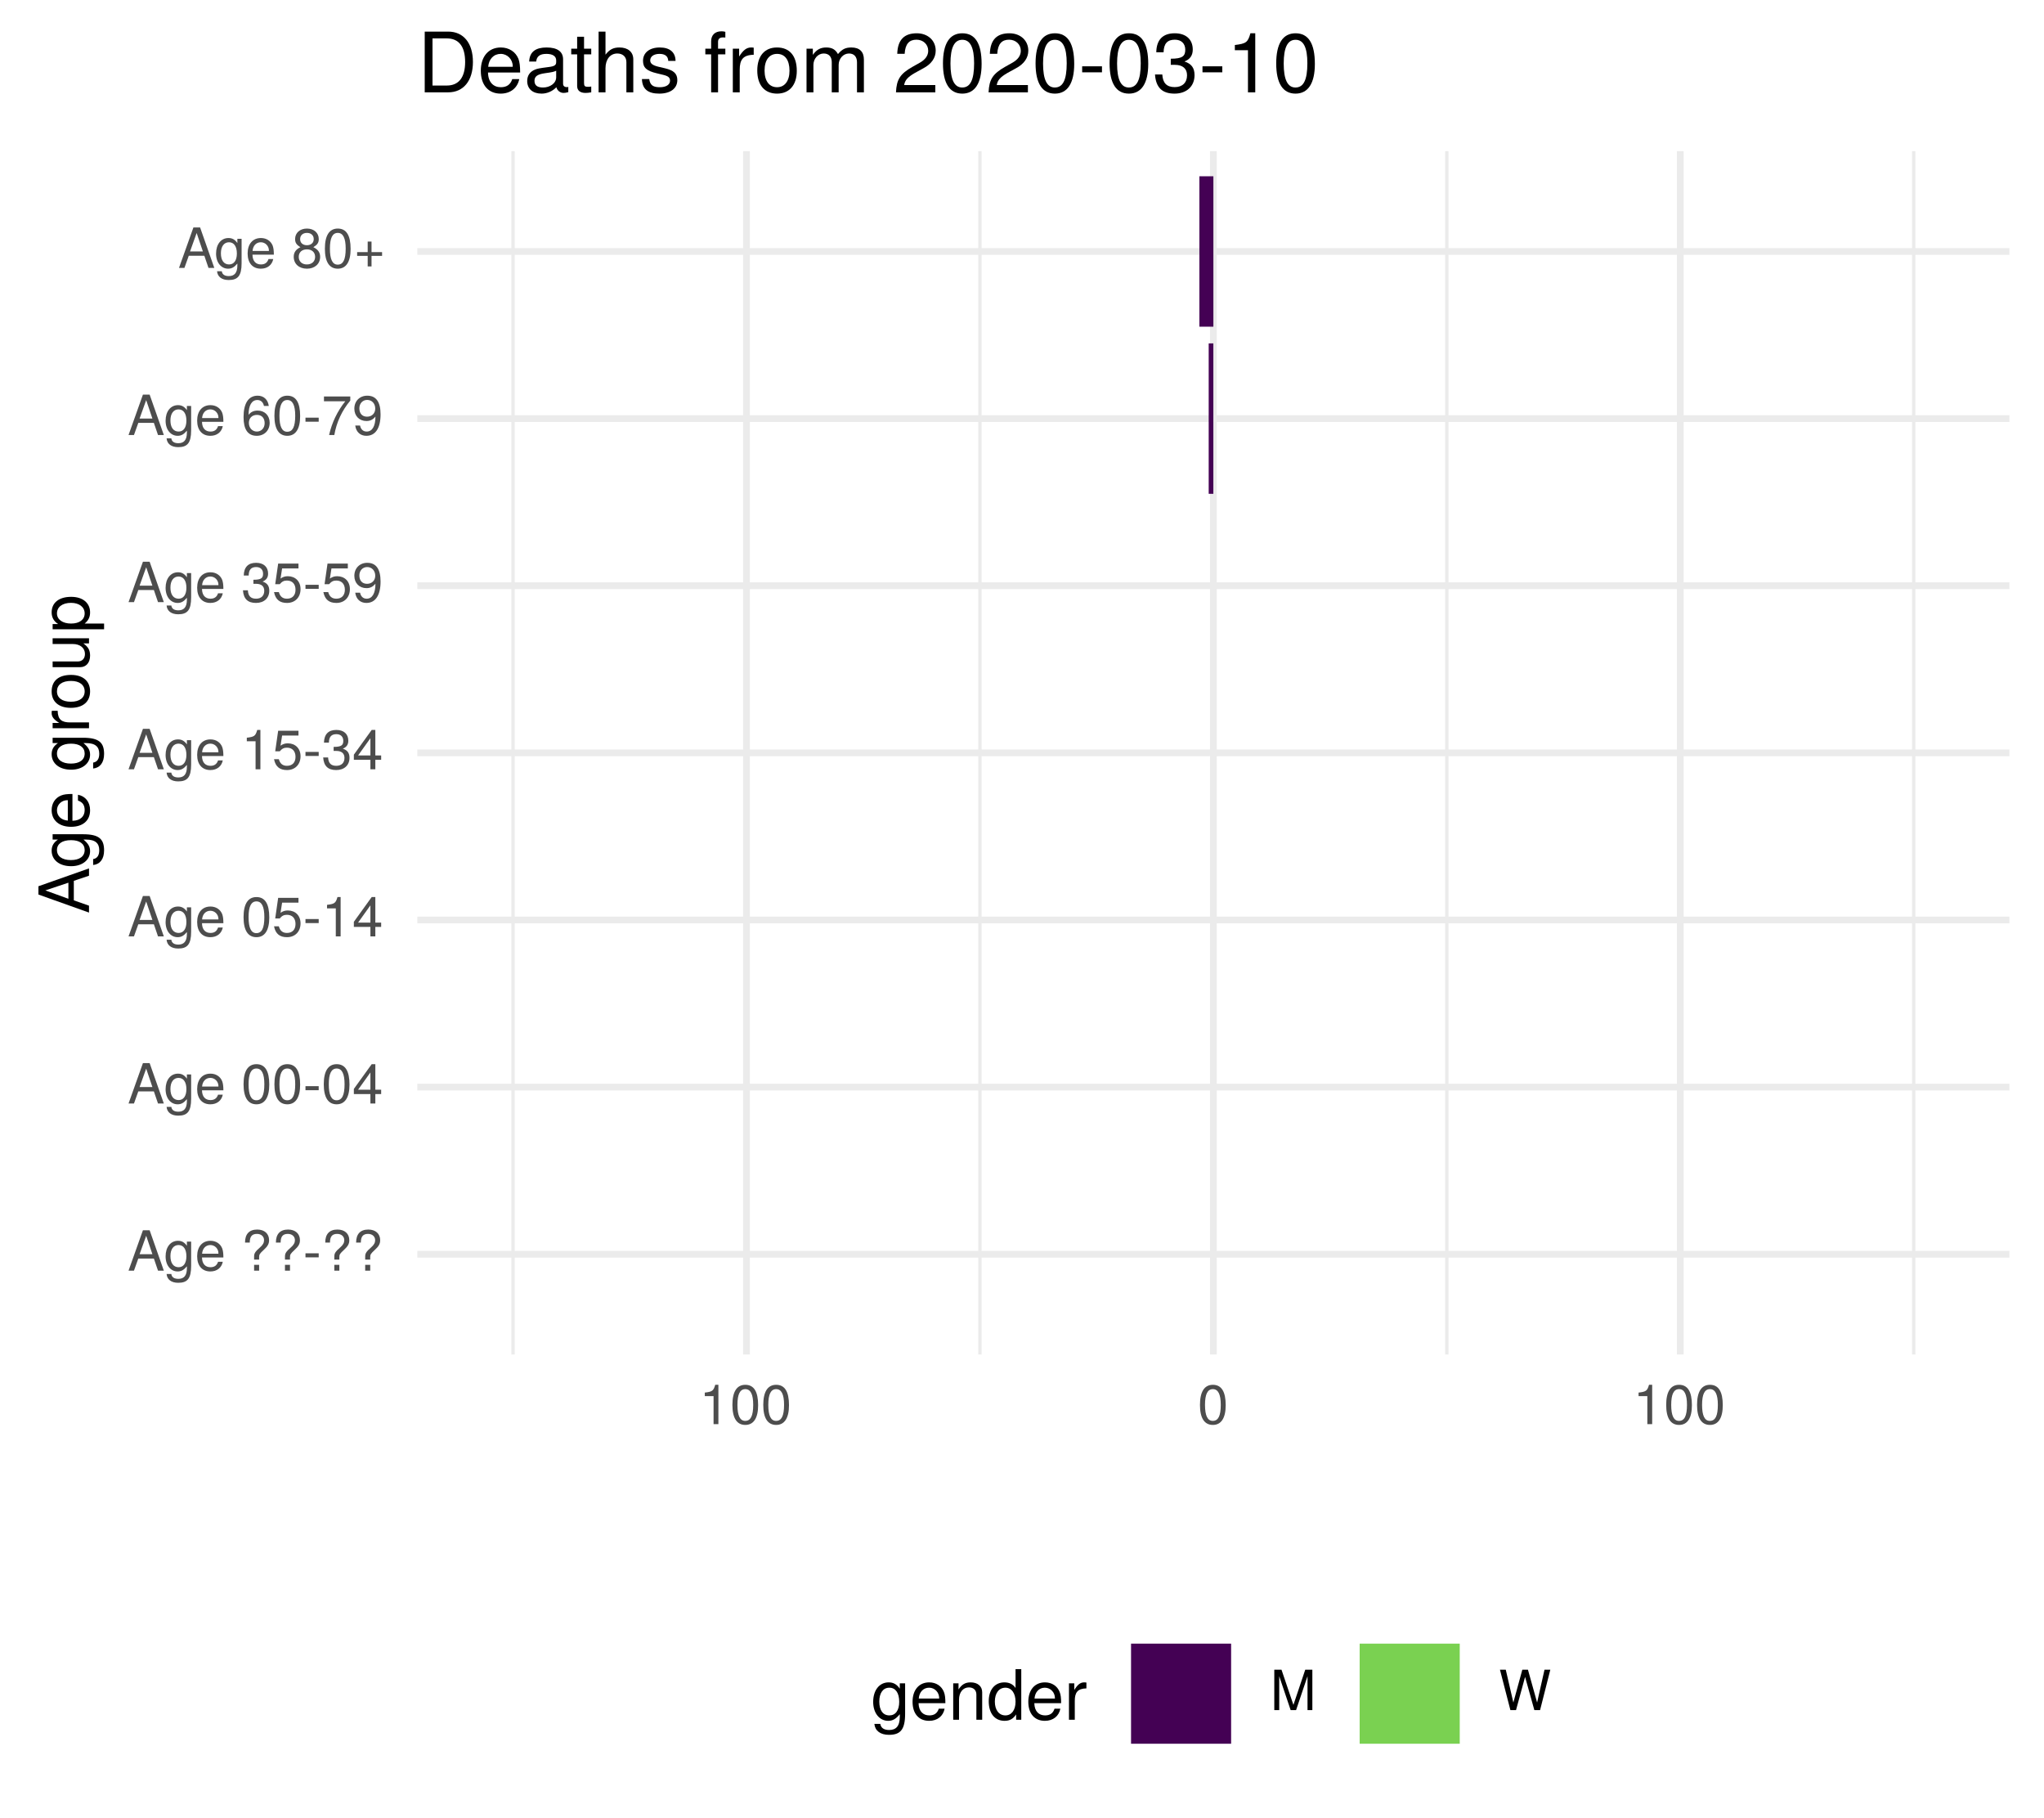
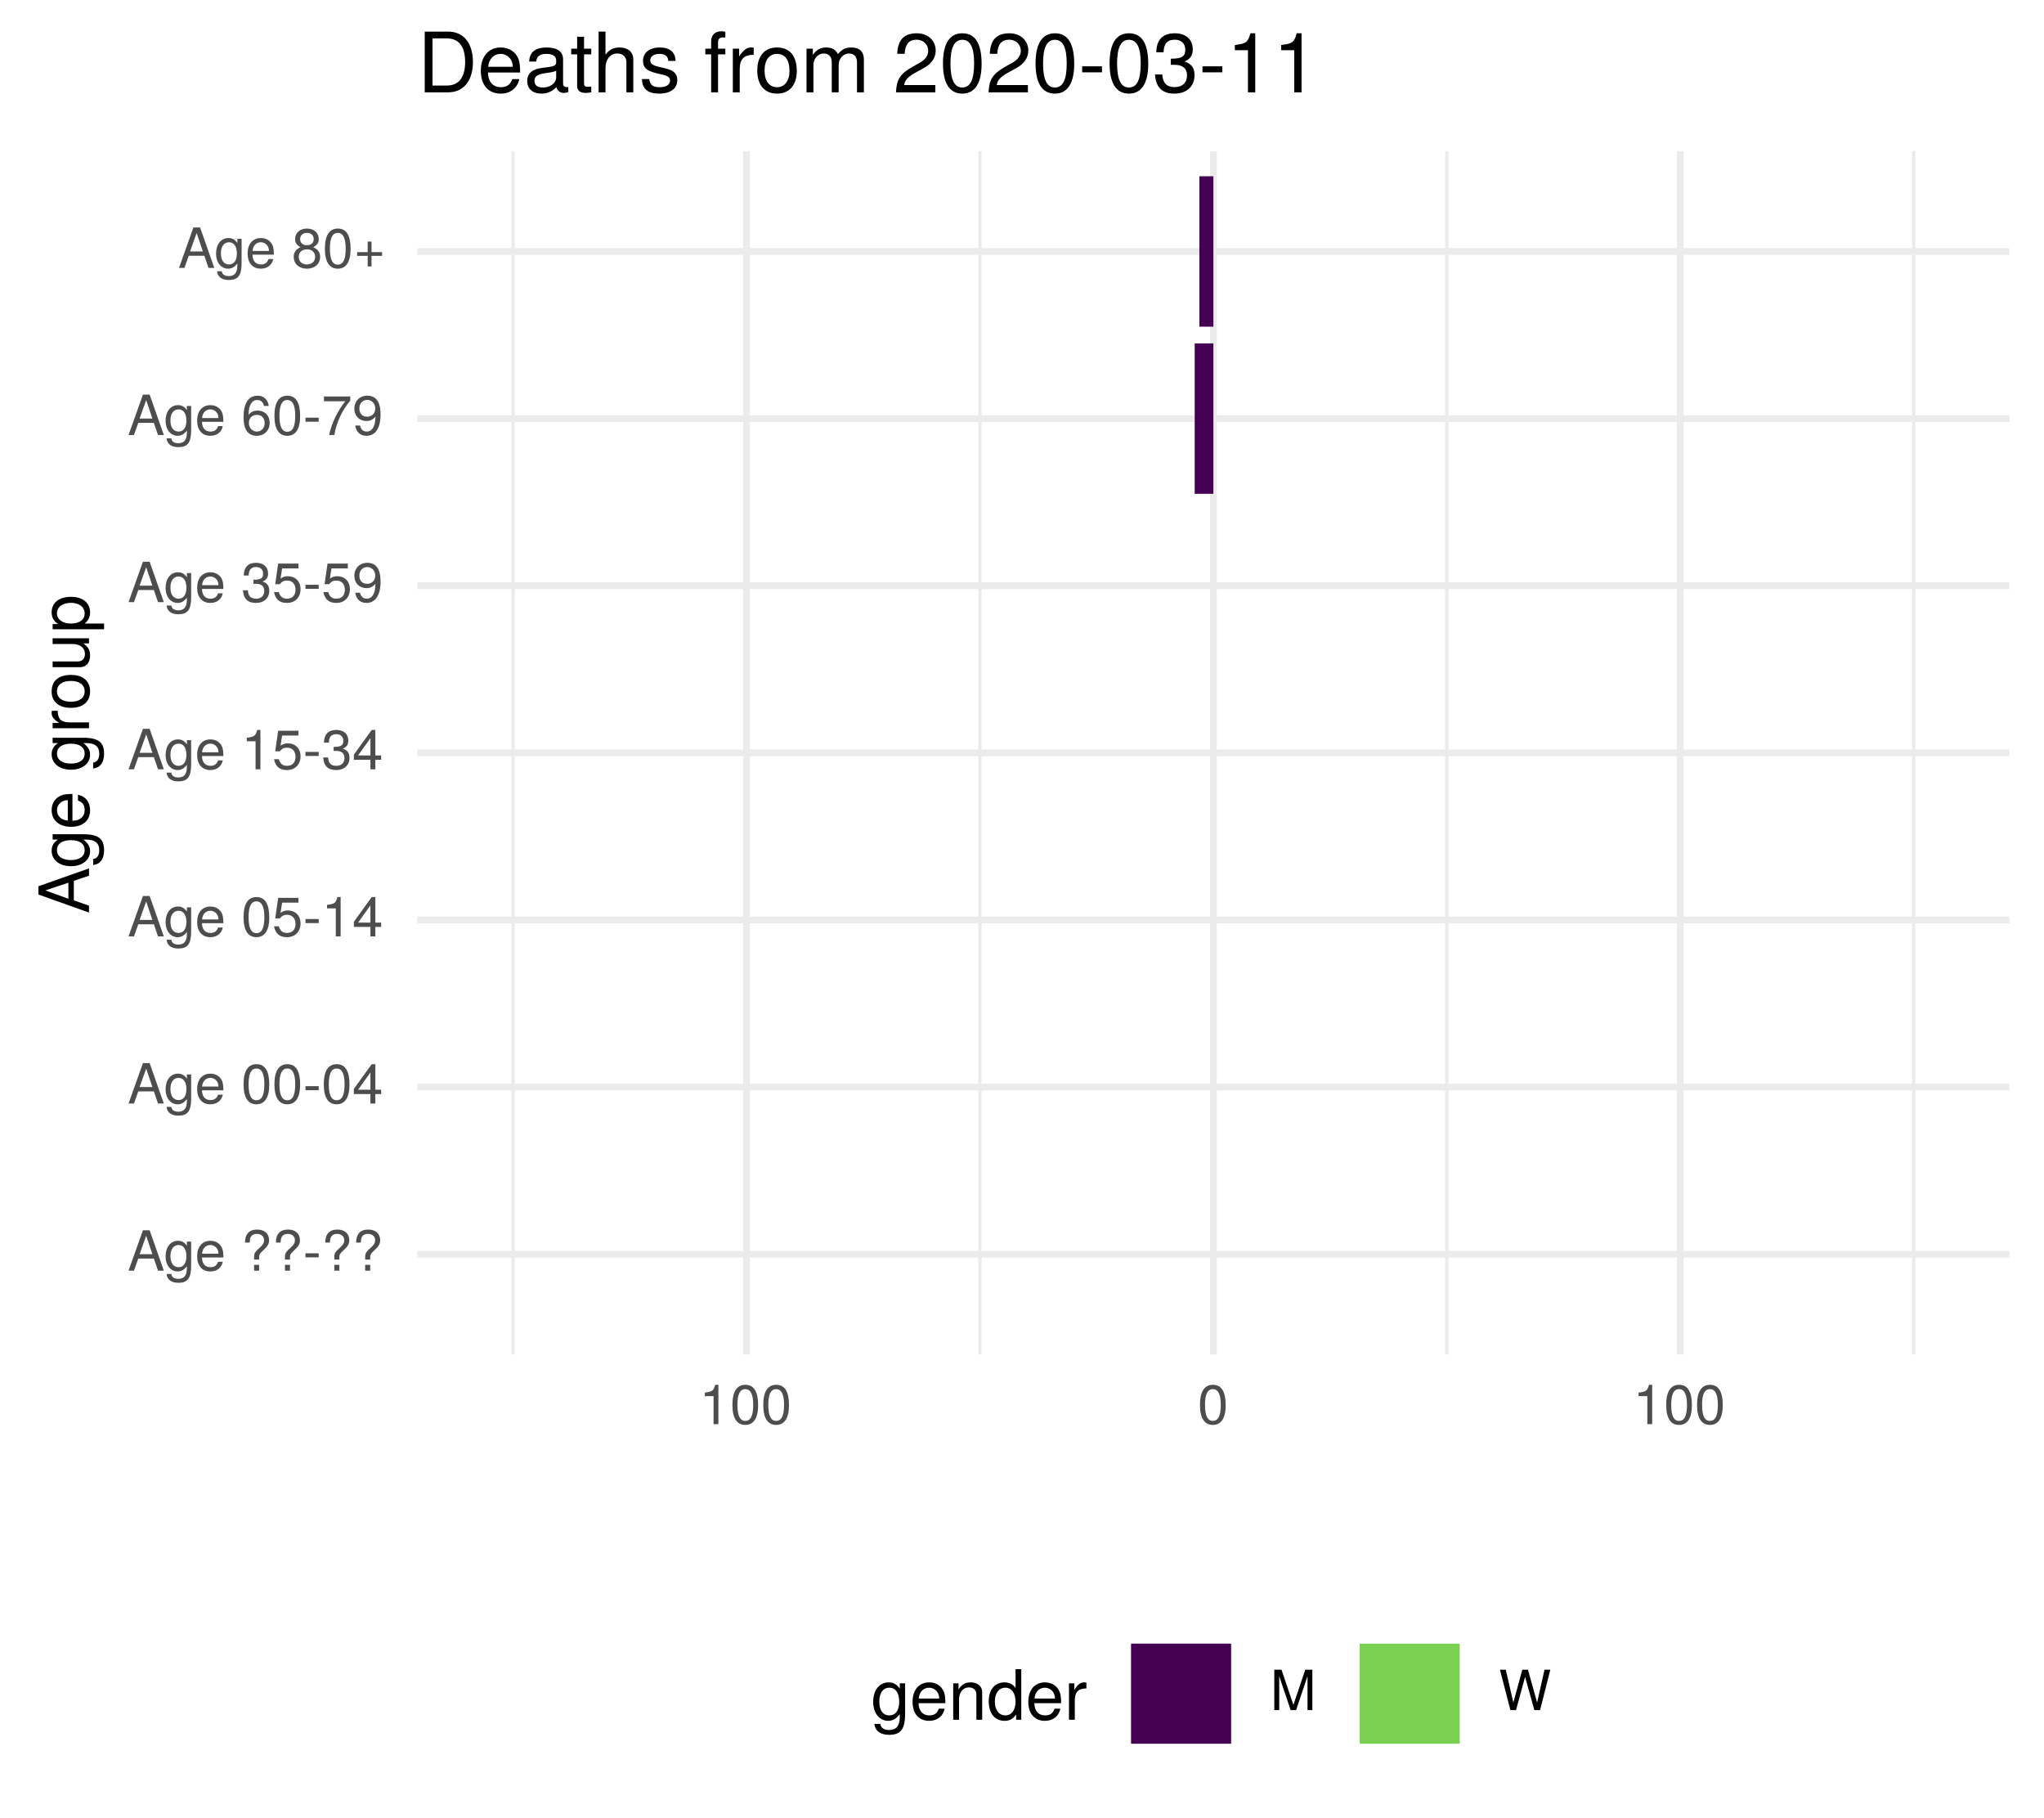
<svg xmlns="http://www.w3.org/2000/svg" xmlns:xlink="http://www.w3.org/1999/xlink" width="324pt" height="288pt" viewBox="0 0 324 288" version="1.1">
  <defs>
    <g>
      <symbol overflow="visible" id="glyph0-0">
        <path style="stroke:none;" d="" />
      </symbol>
      <symbol overflow="visible" id="glyph0-1">
        <path style="stroke:none;" d="M 5.75 0 L 3.5 -6.406 L 2.438 -6.406 L 0.156 0 L 1.016 0 L 1.703 -1.922 L 4.172 -1.922 L 4.828 0 Z M 3.938 -2.609 L 1.906 -2.609 L 2.953 -5.531 Z M 3.938 -2.609 " />
      </symbol>
      <symbol overflow="visible" id="glyph0-2">
        <path style="stroke:none;" d="M 4.297 -0.75 L 4.297 -4.609 L 3.625 -4.609 L 3.625 -3.938 C 3.25 -4.484 2.812 -4.734 2.219 -4.734 C 1.047 -4.734 0.25 -3.75 0.25 -2.266 C 0.25 -0.812 1.078 0.125 2.156 0.125 C 2.734 0.125 3.141 -0.109 3.625 -0.688 L 3.625 -0.391 C 3.625 0.828 3.125 1.297 2.266 1.297 C 1.688 1.297 1.234 1.094 1.156 0.531 L 0.406 0.531 C 0.484 1.406 1.156 1.922 2.25 1.922 C 3.688 1.922 4.297 1.281 4.297 -0.75 Z M 3.547 -2.281 C 3.547 -1.172 3.078 -0.547 2.312 -0.547 C 1.5 -0.547 1.016 -1.188 1.016 -2.312 C 1.016 -3.406 1.516 -4.062 2.297 -4.062 C 3.094 -4.062 3.547 -3.391 3.547 -2.281 Z M 3.547 -2.281 " />
      </symbol>
      <symbol overflow="visible" id="glyph0-3">
        <path style="stroke:none;" d="M 4.516 -2.094 C 4.516 -2.766 4.453 -3.188 4.328 -3.531 C 4.031 -4.281 3.328 -4.734 2.469 -4.734 C 1.172 -4.734 0.359 -3.797 0.359 -2.281 C 0.359 -0.766 1.156 0.125 2.453 0.125 C 3.5 0.125 4.234 -0.469 4.422 -1.406 L 3.672 -1.406 C 3.469 -0.797 3.062 -0.547 2.469 -0.547 C 1.703 -0.547 1.141 -1.031 1.125 -2.094 Z M 3.734 -2.75 C 3.734 -2.75 3.734 -2.703 3.719 -2.688 L 1.141 -2.688 C 1.203 -3.516 1.719 -4.062 2.453 -4.062 C 3.172 -4.062 3.734 -3.469 3.734 -2.75 Z M 3.734 -2.75 " />
      </symbol>
      <symbol overflow="visible" id="glyph0-4">
        <path style="stroke:none;" d="" />
      </symbol>
      <symbol overflow="visible" id="glyph0-5">
        <path style="stroke:none;" d="M 4.422 -4.828 C 4.422 -5.859 3.688 -6.516 2.547 -6.516 C 1.281 -6.516 0.609 -5.812 0.609 -4.453 L 1.359 -4.453 C 1.359 -5.422 1.719 -5.828 2.5 -5.828 C 3.172 -5.828 3.625 -5.422 3.625 -4.828 C 3.625 -4.422 3.438 -4.078 2.969 -3.672 C 2.453 -3.203 2.453 -3.203 2.297 -3 C 2.109 -2.75 2.047 -2.547 2.047 -2.234 L 2.047 -1.75 L 2.844 -1.75 L 2.844 -2.156 C 2.844 -2.547 2.938 -2.703 3.531 -3.25 C 4.203 -3.859 4.422 -4.25 4.422 -4.828 Z M 2.844 0 L 2.844 -0.922 L 2.047 -0.922 L 2.047 0 Z M 2.844 0 " />
      </symbol>
      <symbol overflow="visible" id="glyph0-6">
        <path style="stroke:none;" d="M 2.5 -2.109 L 2.5 -2.75 L 0.406 -2.75 L 0.406 -2.109 Z M 2.5 -2.109 " />
      </symbol>
      <symbol overflow="visible" id="glyph0-7">
        <path style="stroke:none;" d="M 4.453 -3 C 4.453 -5.156 3.781 -6.234 2.422 -6.234 C 1.078 -6.234 0.375 -5.141 0.375 -3.047 C 0.375 -0.953 1.078 0.125 2.422 0.125 C 3.734 0.125 4.453 -0.953 4.453 -3 Z M 3.672 -3.062 C 3.672 -1.297 3.266 -0.516 2.406 -0.516 C 1.578 -0.516 1.172 -1.344 1.172 -3.047 C 1.172 -4.75 1.578 -5.547 2.422 -5.547 C 3.25 -5.547 3.672 -4.734 3.672 -3.062 Z M 3.672 -3.062 " />
      </symbol>
      <symbol overflow="visible" id="glyph0-8">
        <path style="stroke:none;" d="M 4.578 -1.5 L 4.578 -2.188 L 3.656 -2.188 L 3.656 -6.234 L 3.078 -6.234 L 0.25 -2.312 L 0.25 -1.5 L 2.875 -1.5 L 2.875 0 L 3.656 0 L 3.656 -1.5 Z M 2.875 -2.188 L 0.922 -2.188 L 2.875 -4.922 Z M 2.875 -2.188 " />
      </symbol>
      <symbol overflow="visible" id="glyph0-9">
        <path style="stroke:none;" d="M 4.516 -2.062 C 4.516 -3.297 3.688 -4.109 2.5 -4.109 C 2.062 -4.109 1.703 -4 1.344 -3.734 L 1.594 -5.344 L 4.188 -5.344 L 4.188 -6.109 L 0.969 -6.109 L 0.5 -2.844 L 1.219 -2.844 C 1.578 -3.266 1.875 -3.422 2.359 -3.422 C 3.188 -3.422 3.719 -2.891 3.719 -1.969 C 3.719 -1.062 3.203 -0.547 2.359 -0.547 C 1.688 -0.547 1.266 -0.891 1.078 -1.594 L 0.312 -1.594 C 0.562 -0.359 1.266 0.125 2.375 0.125 C 3.641 0.125 4.516 -0.75 4.516 -2.062 Z M 4.516 -2.062 " />
      </symbol>
      <symbol overflow="visible" id="glyph0-10">
        <path style="stroke:none;" d="M 3.047 0 L 3.047 -6.234 L 2.547 -6.234 C 2.266 -5.281 2.094 -5.141 0.891 -5 L 0.891 -4.438 L 2.281 -4.438 L 2.281 0 Z M 3.047 0 " />
      </symbol>
      <symbol overflow="visible" id="glyph0-11">
        <path style="stroke:none;" d="M 4.453 -1.812 C 4.453 -2.562 4.141 -3.016 3.391 -3.266 C 3.969 -3.5 4.266 -3.891 4.266 -4.516 C 4.266 -5.594 3.547 -6.234 2.359 -6.234 C 1.109 -6.234 0.438 -5.547 0.406 -4.219 L 1.188 -4.219 C 1.203 -5.141 1.578 -5.562 2.375 -5.562 C 3.062 -5.562 3.469 -5.156 3.469 -4.5 C 3.469 -3.828 3.188 -3.547 1.938 -3.547 L 1.938 -2.906 L 2.359 -2.906 C 3.219 -2.906 3.656 -2.5 3.656 -1.797 C 3.656 -1.016 3.172 -0.547 2.359 -0.547 C 1.516 -0.547 1.109 -0.969 1.062 -1.875 L 0.281 -1.875 C 0.375 -0.5 1.062 0.125 2.344 0.125 C 3.625 0.125 4.453 -0.641 4.453 -1.812 Z M 4.453 -1.812 " />
      </symbol>
      <symbol overflow="visible" id="glyph0-12">
        <path style="stroke:none;" d="M 4.484 -3.266 C 4.484 -5.219 3.797 -6.234 2.375 -6.234 C 1.188 -6.234 0.328 -5.391 0.328 -4.172 C 0.328 -3.016 1.125 -2.219 2.25 -2.219 C 2.844 -2.219 3.266 -2.438 3.672 -2.922 C 3.672 -1.406 3.172 -0.547 2.281 -0.547 C 1.734 -0.547 1.359 -0.891 1.234 -1.5 L 0.469 -1.5 C 0.609 -0.469 1.281 0.125 2.234 0.125 C 3.688 0.125 4.484 -1.109 4.484 -3.266 Z M 3.641 -4.188 C 3.641 -3.422 3.094 -2.906 2.344 -2.906 C 1.594 -2.906 1.125 -3.391 1.125 -4.234 C 1.125 -5.016 1.656 -5.562 2.359 -5.562 C 3.094 -5.562 3.641 -5 3.641 -4.188 Z M 3.641 -4.188 " />
      </symbol>
      <symbol overflow="visible" id="glyph0-13">
        <path style="stroke:none;" d="M 4.516 -1.938 C 4.516 -3.094 3.719 -3.875 2.609 -3.875 C 1.984 -3.875 1.5 -3.641 1.172 -3.188 C 1.172 -4.703 1.672 -5.547 2.562 -5.547 C 3.109 -5.547 3.484 -5.203 3.609 -4.609 L 4.375 -4.609 C 4.234 -5.625 3.562 -6.234 2.609 -6.234 C 1.156 -6.234 0.375 -5.016 0.375 -2.844 C 0.375 -0.891 1.047 0.125 2.469 0.125 C 3.656 0.125 4.516 -0.719 4.516 -1.938 Z M 3.719 -1.875 C 3.719 -1.094 3.188 -0.547 2.484 -0.547 C 1.766 -0.547 1.219 -1.125 1.219 -1.922 C 1.219 -2.688 1.734 -3.188 2.5 -3.188 C 3.25 -3.188 3.719 -2.703 3.719 -1.875 Z M 3.719 -1.875 " />
      </symbol>
      <symbol overflow="visible" id="glyph0-14">
        <path style="stroke:none;" d="M 4.578 -5.453 L 4.578 -6.109 L 0.406 -6.109 L 0.406 -5.344 L 3.781 -5.344 C 2.531 -3.781 1.656 -1.953 1.219 0 L 2.047 0 C 2.391 -2.016 3.266 -3.891 4.578 -5.453 Z M 4.578 -5.453 " />
      </symbol>
      <symbol overflow="visible" id="glyph0-15">
        <path style="stroke:none;" d="M 4.516 -1.766 C 4.516 -2.453 4.156 -2.938 3.438 -3.281 C 4.078 -3.672 4.297 -3.984 4.297 -4.578 C 4.297 -5.547 3.531 -6.234 2.422 -6.234 C 1.312 -6.234 0.547 -5.547 0.547 -4.578 C 0.547 -4 0.75 -3.672 1.391 -3.281 C 0.672 -2.938 0.328 -2.453 0.328 -1.766 C 0.328 -0.625 1.188 0.125 2.422 0.125 C 3.656 0.125 4.516 -0.625 4.516 -1.766 Z M 3.5 -4.562 C 3.5 -3.969 3.062 -3.594 2.422 -3.594 C 1.766 -3.594 1.344 -3.969 1.344 -4.562 C 1.344 -5.156 1.766 -5.547 2.422 -5.547 C 3.078 -5.547 3.5 -5.156 3.5 -4.562 Z M 3.719 -1.75 C 3.719 -1.016 3.188 -0.547 2.406 -0.547 C 1.641 -0.547 1.125 -1.016 1.125 -1.75 C 1.125 -2.484 1.641 -2.938 2.422 -2.938 C 3.188 -2.938 3.719 -2.484 3.719 -1.75 Z M 3.719 -1.75 " />
      </symbol>
      <symbol overflow="visible" id="glyph0-16">
        <path style="stroke:none;" d="M 4.547 -1.906 L 4.547 -2.5 L 2.875 -2.5 L 2.875 -4.172 L 2.266 -4.172 L 2.266 -2.5 L 0.594 -2.5 L 0.594 -1.906 L 2.266 -1.906 L 2.266 -0.234 L 2.875 -0.234 L 2.875 -1.906 Z M 4.547 -1.906 " />
      </symbol>
      <symbol overflow="visible" id="glyph0-17">
        <path style="stroke:none;" d="M 6.688 0 L 6.688 -6.406 L 5.562 -6.406 L 3.688 -0.828 L 1.797 -6.406 L 0.656 -6.406 L 0.656 0 L 1.438 0 L 1.438 -5.375 L 3.25 0 L 4.109 0 L 5.922 -5.375 L 5.922 0 Z M 6.688 0 " />
      </symbol>
      <symbol overflow="visible" id="glyph0-18">
        <path style="stroke:none;" d="M 8.172 -6.406 L 7.25 -6.406 L 6.078 -1.203 L 4.625 -6.406 L 3.734 -6.406 L 2.312 -1.203 L 1.109 -6.406 L 0.188 -6.406 L 1.844 0 L 2.734 0 L 4.172 -5.266 L 5.641 0 L 6.547 0 Z M 8.172 -6.406 " />
      </symbol>
      <symbol overflow="visible" id="glyph1-0">
        <path style="stroke:none;" d="" />
      </symbol>
      <symbol overflow="visible" id="glyph1-1">
        <path style="stroke:none;" d="M 0 -7.188 L -8.016 -4.359 L -8.016 -3.047 L 0 -0.188 L 0 -1.281 L -2.406 -2.125 L -2.406 -5.219 L 0 -6.031 Z M -3.266 -4.922 L -3.266 -2.375 L -6.922 -3.703 Z M -3.266 -4.922 " />
      </symbol>
      <symbol overflow="visible" id="glyph1-2">
        <path style="stroke:none;" d="M -0.953 -5.375 L -5.766 -5.375 L -5.766 -4.531 L -4.922 -4.531 C -5.609 -4.062 -5.922 -3.516 -5.922 -2.766 C -5.922 -1.312 -4.703 -0.312 -2.828 -0.312 C -1.016 -0.312 0.172 -1.344 0.172 -2.688 C 0.172 -3.422 -0.141 -3.922 -0.875 -4.531 L -0.484 -4.531 C 1.047 -4.531 1.625 -3.906 1.625 -2.844 C 1.625 -2.109 1.359 -1.547 0.656 -1.438 L 0.656 -0.5 C 1.75 -0.609 2.391 -1.453 2.391 -2.812 C 2.391 -4.609 1.594 -5.375 -0.953 -5.375 Z M -2.844 -4.438 C -1.469 -4.438 -0.688 -3.844 -0.688 -2.875 C -0.688 -1.875 -1.484 -1.281 -2.875 -1.281 C -4.266 -1.281 -5.078 -1.891 -5.078 -2.875 C -5.078 -3.859 -4.25 -4.438 -2.844 -4.438 Z M -2.844 -4.438 " />
      </symbol>
      <symbol overflow="visible" id="glyph1-3">
        <path style="stroke:none;" d="M -2.625 -5.641 C -3.453 -5.641 -3.984 -5.578 -4.406 -5.406 C -5.359 -5.031 -5.922 -4.156 -5.922 -3.078 C -5.922 -1.469 -4.734 -0.438 -2.844 -0.438 C -0.953 -0.438 0.172 -1.438 0.172 -3.062 C 0.172 -4.375 -0.578 -5.297 -1.75 -5.516 L -1.75 -4.594 C -0.984 -4.344 -0.688 -3.828 -0.688 -3.094 C -0.688 -2.141 -1.297 -1.422 -2.625 -1.391 Z M -3.438 -4.656 C -3.438 -4.656 -3.391 -4.656 -3.359 -4.656 L -3.359 -1.422 C -4.391 -1.5 -5.078 -2.141 -5.078 -3.062 C -5.078 -3.969 -4.328 -4.656 -3.438 -4.656 Z M -3.438 -4.656 " />
      </symbol>
      <symbol overflow="visible" id="glyph1-4">
        <path style="stroke:none;" d="" />
      </symbol>
      <symbol overflow="visible" id="glyph1-5">
        <path style="stroke:none;" d="M -4.969 -3.531 L -5.891 -3.531 C -5.922 -3.375 -5.922 -3.297 -5.922 -3.172 C -5.922 -2.578 -5.578 -2.141 -4.719 -1.609 L -5.766 -1.609 L -5.766 -0.766 L 0 -0.766 L 0 -1.688 L -2.984 -1.688 C -4.297 -1.688 -4.938 -2.109 -4.969 -3.531 Z M -4.969 -3.531 " />
      </symbol>
      <symbol overflow="visible" id="glyph1-6">
        <path style="stroke:none;" d="M -2.844 -5.609 C -4.828 -5.609 -5.922 -4.656 -5.922 -2.984 C -5.922 -1.375 -4.812 -0.391 -2.875 -0.391 C -0.953 -0.391 0.172 -1.359 0.172 -3 C 0.172 -4.625 -0.953 -5.609 -2.844 -5.609 Z M -2.844 -4.656 C -1.5 -4.656 -0.688 -4.016 -0.688 -3 C -0.688 -1.984 -1.484 -1.359 -2.875 -1.359 C -4.266 -1.359 -5.078 -1.984 -5.078 -3 C -5.078 -4.031 -4.281 -4.656 -2.844 -4.656 Z M -2.844 -4.656 " />
      </symbol>
      <symbol overflow="visible" id="glyph1-7">
        <path style="stroke:none;" d="M 0 -5.297 L -5.766 -5.297 L -5.766 -4.391 L -2.578 -4.391 C -1.406 -4.391 -0.641 -3.766 -0.641 -2.812 C -0.641 -2.094 -1.078 -1.625 -1.766 -1.625 L -5.766 -1.625 L -5.766 -0.719 L -1.406 -0.719 C -0.453 -0.719 0.172 -1.438 0.172 -2.547 C 0.172 -3.406 -0.125 -3.938 -0.891 -4.484 L 0 -4.484 Z M 0 -5.297 " />
      </symbol>
      <symbol overflow="visible" id="glyph1-8">
        <path style="stroke:none;" d="M -2.828 -5.75 C -4.766 -5.75 -5.922 -4.812 -5.922 -3.281 C -5.922 -2.5 -5.578 -1.875 -4.891 -1.438 L -5.766 -1.438 L -5.766 -0.609 L 2.391 -0.609 L 2.391 -1.516 L -0.688 -1.516 C -0.094 -2 0.172 -2.547 0.172 -3.281 C 0.172 -4.781 -0.984 -5.75 -2.828 -5.75 Z M -2.844 -4.797 C -1.547 -4.797 -0.688 -4.125 -0.688 -3.125 C -0.688 -2.156 -1.484 -1.516 -2.844 -1.516 C -4.188 -1.516 -5.078 -2.156 -5.078 -3.125 C -5.078 -4.141 -4.219 -4.797 -2.844 -4.797 Z M -2.844 -4.797 " />
      </symbol>
      <symbol overflow="visible" id="glyph2-0">
        <path style="stroke:none;" d="" />
      </symbol>
      <symbol overflow="visible" id="glyph2-1">
        <path style="stroke:none;" d="M 5.375 -0.953 L 5.375 -5.766 L 4.531 -5.766 L 4.531 -4.922 C 4.062 -5.609 3.516 -5.922 2.766 -5.922 C 1.312 -5.922 0.312 -4.703 0.312 -2.828 C 0.312 -1.016 1.344 0.172 2.688 0.172 C 3.422 0.172 3.922 -0.141 4.531 -0.875 L 4.531 -0.484 C 4.531 1.047 3.906 1.625 2.844 1.625 C 2.109 1.625 1.547 1.359 1.438 0.656 L 0.5 0.656 C 0.609 1.75 1.453 2.391 2.812 2.391 C 4.609 2.391 5.375 1.594 5.375 -0.953 Z M 4.438 -2.844 C 4.438 -1.469 3.844 -0.688 2.875 -0.688 C 1.875 -0.688 1.281 -1.484 1.281 -2.875 C 1.281 -4.266 1.891 -5.078 2.875 -5.078 C 3.859 -5.078 4.438 -4.25 4.438 -2.844 Z M 4.438 -2.844 " />
      </symbol>
      <symbol overflow="visible" id="glyph2-2">
        <path style="stroke:none;" d="M 5.641 -2.625 C 5.641 -3.453 5.578 -3.984 5.406 -4.406 C 5.031 -5.359 4.156 -5.922 3.078 -5.922 C 1.469 -5.922 0.438 -4.734 0.438 -2.844 C 0.438 -0.953 1.438 0.172 3.062 0.172 C 4.375 0.172 5.297 -0.578 5.516 -1.75 L 4.594 -1.75 C 4.344 -0.984 3.828 -0.688 3.094 -0.688 C 2.141 -0.688 1.422 -1.297 1.391 -2.625 Z M 4.656 -3.438 C 4.656 -3.438 4.656 -3.391 4.656 -3.359 L 1.422 -3.359 C 1.5 -4.391 2.141 -5.078 3.062 -5.078 C 3.969 -5.078 4.656 -4.328 4.656 -3.438 Z M 4.656 -3.438 " />
      </symbol>
      <symbol overflow="visible" id="glyph2-3">
        <path style="stroke:none;" d="M 5.359 0 L 5.359 -4.359 C 5.359 -5.312 4.641 -5.922 3.531 -5.922 C 2.672 -5.922 2.125 -5.594 1.609 -4.797 L 1.609 -5.766 L 0.766 -5.766 L 0.766 0 L 1.688 0 L 1.688 -3.172 C 1.688 -4.359 2.328 -5.125 3.25 -5.125 C 3.984 -5.125 4.438 -4.688 4.438 -4 L 4.438 0 Z M 5.359 0 " />
      </symbol>
      <symbol overflow="visible" id="glyph2-4">
        <path style="stroke:none;" d="M 5.438 0 L 5.438 -8.016 L 4.531 -8.016 L 4.531 -5.031 C 4.141 -5.625 3.531 -5.922 2.766 -5.922 C 1.266 -5.922 0.281 -4.781 0.281 -2.938 C 0.281 -0.984 1.25 0.172 2.797 0.172 C 3.594 0.172 4.141 -0.125 4.625 -0.844 L 4.625 0 Z M 4.531 -2.859 C 4.531 -1.531 3.891 -0.688 2.922 -0.688 C 1.906 -0.688 1.25 -1.547 1.25 -2.875 C 1.25 -4.219 1.906 -5.078 2.922 -5.078 C 3.906 -5.078 4.531 -4.188 4.531 -2.859 Z M 4.531 -2.859 " />
      </symbol>
      <symbol overflow="visible" id="glyph2-5">
        <path style="stroke:none;" d="M 3.531 -4.969 L 3.531 -5.891 C 3.375 -5.922 3.297 -5.922 3.172 -5.922 C 2.578 -5.922 2.141 -5.578 1.609 -4.719 L 1.609 -5.766 L 0.766 -5.766 L 0.766 0 L 1.688 0 L 1.688 -2.984 C 1.688 -4.297 2.109 -4.938 3.531 -4.969 Z M 3.531 -4.969 " />
      </symbol>
      <symbol overflow="visible" id="glyph3-0">
        <path style="stroke:none;" d="" />
      </symbol>
      <symbol overflow="visible" id="glyph3-1">
        <path style="stroke:none;" d="M 8.812 -4.812 C 8.812 -7.797 7.328 -9.625 4.891 -9.625 L 1.172 -9.625 L 1.172 0 L 4.891 0 C 7.312 0 8.812 -1.828 8.812 -4.812 Z M 7.578 -4.812 C 7.578 -2.375 6.578 -1.078 4.672 -1.078 L 2.406 -1.078 L 2.406 -8.547 L 4.672 -8.547 C 6.578 -8.547 7.578 -7.266 7.578 -4.812 Z M 7.578 -4.812 " />
      </symbol>
      <symbol overflow="visible" id="glyph3-2">
        <path style="stroke:none;" d="M 6.766 -3.141 C 6.766 -4.141 6.688 -4.781 6.5 -5.297 C 6.047 -6.438 4.984 -7.109 3.703 -7.109 C 1.766 -7.109 0.531 -5.688 0.531 -3.422 C 0.531 -1.156 1.734 0.203 3.672 0.203 C 5.25 0.203 6.344 -0.703 6.625 -2.094 L 5.516 -2.094 C 5.219 -1.188 4.594 -0.812 3.703 -0.812 C 2.562 -0.812 1.703 -1.562 1.672 -3.141 Z M 5.594 -4.125 C 5.594 -4.125 5.594 -4.062 5.578 -4.047 L 1.703 -4.047 C 1.797 -5.266 2.578 -6.094 3.688 -6.094 C 4.766 -6.094 5.594 -5.203 5.594 -4.125 Z M 5.594 -4.125 " />
      </symbol>
      <symbol overflow="visible" id="glyph3-3">
        <path style="stroke:none;" d="M 7.062 -0.031 L 7.062 -0.859 C 6.938 -0.828 6.891 -0.828 6.828 -0.828 C 6.438 -0.828 6.234 -1.031 6.234 -1.375 L 6.234 -5.234 C 6.234 -6.453 5.328 -7.109 3.625 -7.109 C 1.953 -7.109 0.922 -6.469 0.859 -4.875 L 1.969 -4.875 C 2.062 -5.719 2.562 -6.094 3.594 -6.094 C 4.578 -6.094 5.141 -5.734 5.141 -5.062 L 5.141 -4.781 C 5.141 -4.312 4.859 -4.125 3.984 -4.016 C 2.422 -3.812 2.188 -3.766 1.766 -3.594 C 0.969 -3.266 0.547 -2.641 0.547 -1.797 C 0.547 -0.547 1.422 0.203 2.828 0.203 C 3.703 0.203 4.562 -0.172 5.172 -0.812 C 5.297 -0.297 5.766 0.094 6.312 0.094 C 6.531 0.094 6.703 0.062 7.062 -0.031 Z M 5.141 -2.391 C 5.141 -1.406 4.125 -0.766 3.062 -0.766 C 2.203 -0.766 1.703 -1.062 1.703 -1.828 C 1.703 -2.547 2.188 -2.859 3.359 -3.031 C 4.531 -3.188 4.766 -3.25 5.141 -3.422 Z M 5.141 -2.391 " />
      </symbol>
      <symbol overflow="visible" id="glyph3-4">
        <path style="stroke:none;" d="M 3.359 0 L 3.359 -0.922 C 3.203 -0.891 3.031 -0.875 2.828 -0.875 C 2.344 -0.875 2.219 -1 2.219 -1.484 L 2.219 -6.016 L 3.359 -6.016 L 3.359 -6.922 L 2.219 -6.922 L 2.219 -8.812 L 1.125 -8.812 L 1.125 -6.922 L 0.188 -6.922 L 0.188 -6.016 L 1.125 -6.016 L 1.125 -1 C 1.125 -0.297 1.594 0.094 2.453 0.094 C 2.719 0.094 2.984 0.062 3.359 0 Z M 3.359 0 " />
      </symbol>
      <symbol overflow="visible" id="glyph3-5">
        <path style="stroke:none;" d="M 6.422 0 L 6.422 -5.234 C 6.422 -6.391 5.578 -7.109 4.234 -7.109 C 3.266 -7.109 2.672 -6.812 2.016 -5.969 L 2.016 -9.625 L 0.922 -9.625 L 0.922 0 L 2.016 0 L 2.016 -3.812 C 2.016 -5.234 2.766 -6.156 3.891 -6.156 C 4.672 -6.156 5.328 -5.703 5.328 -4.797 L 5.328 0 Z M 6.422 0 " />
      </symbol>
      <symbol overflow="visible" id="glyph3-6">
        <path style="stroke:none;" d="M 6.062 -1.938 C 6.062 -2.969 5.484 -3.484 4.109 -3.812 L 3.047 -4.062 C 2.156 -4.281 1.766 -4.562 1.766 -5.062 C 1.766 -5.688 2.344 -6.094 3.234 -6.094 C 4.125 -6.094 4.594 -5.719 4.625 -4.984 L 5.781 -4.984 C 5.766 -6.344 4.875 -7.109 3.281 -7.109 C 1.656 -7.109 0.625 -6.281 0.625 -5 C 0.625 -3.922 1.172 -3.406 2.812 -3.016 L 3.844 -2.766 C 4.609 -2.578 4.906 -2.344 4.906 -1.844 C 4.906 -1.203 4.266 -0.812 3.297 -0.812 C 2.312 -0.812 1.75 -1.062 1.609 -2.109 L 0.453 -2.109 C 0.5 -0.516 1.406 0.203 3.203 0.203 C 4.953 0.203 6.062 -0.609 6.062 -1.938 Z M 6.062 -1.938 " />
      </symbol>
      <symbol overflow="visible" id="glyph3-7">
        <path style="stroke:none;" d="" />
      </symbol>
      <symbol overflow="visible" id="glyph3-8">
        <path style="stroke:none;" d="M 3.406 -6.016 L 3.406 -6.922 L 2.25 -6.922 L 2.25 -8 C 2.25 -8.469 2.516 -8.703 3.031 -8.703 C 3.109 -8.703 3.156 -8.703 3.406 -8.688 L 3.406 -9.594 C 3.156 -9.656 3.016 -9.672 2.781 -9.672 C 1.766 -9.672 1.156 -9.078 1.156 -8.094 L 1.156 -6.922 L 0.234 -6.922 L 0.234 -6.016 L 1.156 -6.016 L 1.156 0 L 2.25 0 L 2.25 -6.016 Z M 3.406 -6.016 " />
      </symbol>
      <symbol overflow="visible" id="glyph3-9">
        <path style="stroke:none;" d="M 4.234 -5.953 L 4.234 -7.078 C 4.047 -7.109 3.969 -7.109 3.812 -7.109 C 3.109 -7.109 2.562 -6.688 1.922 -5.672 L 1.922 -6.922 L 0.922 -6.922 L 0.922 0 L 2.016 0 L 2.016 -3.594 C 2.016 -5.156 2.531 -5.922 4.234 -5.953 Z M 4.234 -5.953 " />
      </symbol>
      <symbol overflow="visible" id="glyph3-10">
        <path style="stroke:none;" d="M 6.734 -3.406 C 6.734 -5.797 5.578 -7.109 3.594 -7.109 C 1.656 -7.109 0.469 -5.781 0.469 -3.453 C 0.469 -1.141 1.641 0.203 3.609 0.203 C 5.547 0.203 6.734 -1.141 6.734 -3.406 Z M 5.578 -3.422 C 5.578 -1.797 4.812 -0.812 3.609 -0.812 C 2.375 -0.812 1.625 -1.781 1.625 -3.453 C 1.625 -5.125 2.375 -6.094 3.609 -6.094 C 4.844 -6.094 5.578 -5.141 5.578 -3.422 Z M 5.578 -3.422 " />
      </symbol>
      <symbol overflow="visible" id="glyph3-11">
        <path style="stroke:none;" d="M 10.031 0 L 10.031 -5.188 C 10.031 -6.438 9.344 -7.109 8.047 -7.109 C 7.125 -7.109 6.578 -6.844 5.922 -6.062 C 5.516 -6.797 4.969 -7.109 4.062 -7.109 C 3.141 -7.109 2.531 -6.766 1.938 -5.938 L 1.938 -6.922 L 0.938 -6.922 L 0.938 0 L 2.031 0 L 2.031 -4.344 C 2.031 -5.344 2.766 -6.156 3.656 -6.156 C 4.469 -6.156 4.938 -5.656 4.938 -4.766 L 4.938 0 L 6.031 0 L 6.031 -4.344 C 6.031 -5.344 6.766 -6.156 7.672 -6.156 C 8.469 -6.156 8.938 -5.641 8.938 -4.766 L 8.938 0 Z M 10.031 0 " />
      </symbol>
      <symbol overflow="visible" id="glyph3-12">
        <path style="stroke:none;" d="M 6.75 -6.609 C 6.75 -8.203 5.516 -9.359 3.75 -9.359 C 1.828 -9.359 0.719 -8.391 0.656 -6.109 L 1.828 -6.109 C 1.922 -7.688 2.562 -8.344 3.703 -8.344 C 4.766 -8.344 5.562 -7.594 5.562 -6.594 C 5.562 -5.844 5.125 -5.219 4.297 -4.734 L 3.078 -4.047 C 1.125 -2.938 0.547 -2.062 0.453 0 L 6.688 0 L 6.688 -1.156 L 1.75 -1.156 C 1.875 -1.922 2.297 -2.406 3.453 -3.078 L 4.766 -3.797 C 6.078 -4.484 6.75 -5.469 6.75 -6.609 Z M 6.75 -6.609 " />
      </symbol>
      <symbol overflow="visible" id="glyph3-13">
        <path style="stroke:none;" d="M 6.688 -4.5 C 6.688 -7.75 5.672 -9.359 3.625 -9.359 C 1.609 -9.359 0.562 -7.719 0.562 -4.578 C 0.562 -1.422 1.625 0.203 3.625 0.203 C 5.609 0.203 6.688 -1.422 6.688 -4.5 Z M 5.5 -4.609 C 5.5 -1.953 4.891 -0.766 3.609 -0.766 C 2.375 -0.766 1.75 -2 1.75 -4.562 C 1.75 -7.125 2.375 -8.328 3.625 -8.328 C 4.891 -8.328 5.5 -7.109 5.5 -4.609 Z M 5.5 -4.609 " />
      </symbol>
      <symbol overflow="visible" id="glyph3-14">
        <path style="stroke:none;" d="M 3.75 -3.172 L 3.75 -4.125 L 0.609 -4.125 L 0.609 -3.172 Z M 3.75 -3.172 " />
      </symbol>
      <symbol overflow="visible" id="glyph3-15">
        <path style="stroke:none;" d="M 6.688 -2.719 C 6.688 -3.859 6.219 -4.516 5.094 -4.891 C 5.969 -5.234 6.406 -5.844 6.406 -6.781 C 6.406 -8.391 5.328 -9.359 3.547 -9.359 C 1.656 -9.359 0.656 -8.328 0.625 -6.344 L 1.781 -6.344 C 1.812 -7.719 2.375 -8.344 3.562 -8.344 C 4.594 -8.344 5.219 -7.734 5.219 -6.75 C 5.219 -5.75 4.781 -5.328 2.922 -5.328 L 2.922 -4.359 L 3.547 -4.359 C 4.828 -4.359 5.5 -3.75 5.5 -2.703 C 5.5 -1.531 4.766 -0.828 3.547 -0.828 C 2.281 -0.828 1.656 -1.469 1.578 -2.828 L 0.422 -2.828 C 0.562 -0.734 1.594 0.203 3.516 0.203 C 5.438 0.203 6.688 -0.953 6.688 -2.719 Z M 6.688 -2.719 " />
      </symbol>
      <symbol overflow="visible" id="glyph3-16">
        <path style="stroke:none;" d="M 4.578 0 L 4.578 -9.359 L 3.812 -9.359 C 3.406 -7.922 3.141 -7.719 1.344 -7.5 L 1.344 -6.672 L 3.422 -6.672 L 3.422 0 Z M 4.578 0 " />
      </symbol>
    </g>
    <clipPath id="clip1">
      <path d="M 81 23.957 L 82 23.957 L 82 214.648 L 81 214.648 Z M 81 23.957 " />
    </clipPath>
    <clipPath id="clip2">
      <path d="M 155 23.957 L 156 23.957 L 156 214.648 L 155 214.648 Z M 155 23.957 " />
    </clipPath>
    <clipPath id="clip3">
      <path d="M 229 23.957 L 230 23.957 L 230 214.648 L 229 214.648 Z M 229 23.957 " />
    </clipPath>
    <clipPath id="clip4">
      <path d="M 303 23.957 L 304 23.957 L 304 214.648 L 303 214.648 Z M 303 23.957 " />
    </clipPath>
    <clipPath id="clip5">
      <path d="M 66.152 198 L 318.523 198 L 318.523 200 L 66.152 200 Z M 66.152 198 " />
    </clipPath>
    <clipPath id="clip6">
      <path d="M 66.152 171 L 318.523 171 L 318.523 173 L 66.152 173 Z M 66.152 171 " />
    </clipPath>
    <clipPath id="clip7">
      <path d="M 66.152 145 L 318.523 145 L 318.523 147 L 66.152 147 Z M 66.152 145 " />
    </clipPath>
    <clipPath id="clip8">
      <path d="M 66.152 118 L 318.523 118 L 318.523 120 L 66.152 120 Z M 66.152 118 " />
    </clipPath>
    <clipPath id="clip9">
      <path d="M 66.152 92 L 318.523 92 L 318.523 94 L 66.152 94 Z M 66.152 92 " />
    </clipPath>
    <clipPath id="clip10">
      <path d="M 66.152 65 L 318.523 65 L 318.523 67 L 66.152 67 Z M 66.152 65 " />
    </clipPath>
    <clipPath id="clip11">
      <path d="M 66.152 39 L 318.523 39 L 318.523 41 L 66.152 41 Z M 66.152 39 " />
    </clipPath>
    <clipPath id="clip12">
      <path d="M 117 23.957 L 119 23.957 L 119 214.648 L 117 214.648 Z M 117 23.957 " />
    </clipPath>
    <clipPath id="clip13">
      <path d="M 191 23.957 L 193 23.957 L 193 214.648 L 191 214.648 Z M 191 23.957 " />
    </clipPath>
    <clipPath id="clip14">
      <path d="M 265 23.957 L 267 23.957 L 267 214.648 L 265 214.648 Z M 265 23.957 " />
    </clipPath>
  </defs>
-   <g id="surface1846">
+   <g id="surface1856">
    <rect x="0" y="0" width="324" height="288" style="fill:rgb(100%,100%,100%);fill-opacity:1;stroke:none;" />
    <g clip-path="url(#clip1)" clip-rule="nonzero">
      <path style="fill:none;stroke-width:0.533;stroke-linecap:butt;stroke-linejoin:round;stroke:rgb(92.157%,92.157%,92.157%);stroke-opacity:1;stroke-miterlimit:10;" d="M 81.324 214.652 L 81.324 23.957 " />
    </g>
    <g clip-path="url(#clip2)" clip-rule="nonzero">
      <path style="fill:none;stroke-width:0.533;stroke-linecap:butt;stroke-linejoin:round;stroke:rgb(92.157%,92.157%,92.157%);stroke-opacity:1;stroke-miterlimit:10;" d="M 155.332 214.652 L 155.332 23.957 " />
    </g>
    <g clip-path="url(#clip3)" clip-rule="nonzero">
      <path style="fill:none;stroke-width:0.533;stroke-linecap:butt;stroke-linejoin:round;stroke:rgb(92.157%,92.157%,92.157%);stroke-opacity:1;stroke-miterlimit:10;" d="M 229.34 214.652 L 229.34 23.957 " />
    </g>
    <g clip-path="url(#clip4)" clip-rule="nonzero">
      <path style="fill:none;stroke-width:0.533;stroke-linecap:butt;stroke-linejoin:round;stroke:rgb(92.157%,92.157%,92.157%);stroke-opacity:1;stroke-miterlimit:10;" d="M 303.348 214.652 L 303.348 23.957 " />
    </g>
    <g clip-path="url(#clip5)" clip-rule="nonzero">
      <path style="fill:none;stroke-width:1.067;stroke-linecap:butt;stroke-linejoin:round;stroke:rgb(92.157%,92.157%,92.157%);stroke-opacity:1;stroke-miterlimit:10;" d="M 66.152 198.762 L 318.52 198.762 " />
    </g>
    <g clip-path="url(#clip6)" clip-rule="nonzero">
      <path style="fill:none;stroke-width:1.067;stroke-linecap:butt;stroke-linejoin:round;stroke:rgb(92.157%,92.157%,92.157%);stroke-opacity:1;stroke-miterlimit:10;" d="M 66.152 172.273 L 318.52 172.273 " />
    </g>
    <g clip-path="url(#clip7)" clip-rule="nonzero">
      <path style="fill:none;stroke-width:1.067;stroke-linecap:butt;stroke-linejoin:round;stroke:rgb(92.157%,92.157%,92.157%);stroke-opacity:1;stroke-miterlimit:10;" d="M 66.152 145.789 L 318.52 145.789 " />
    </g>
    <g clip-path="url(#clip8)" clip-rule="nonzero">
      <path style="fill:none;stroke-width:1.067;stroke-linecap:butt;stroke-linejoin:round;stroke:rgb(92.157%,92.157%,92.157%);stroke-opacity:1;stroke-miterlimit:10;" d="M 66.152 119.305 L 318.52 119.305 " />
    </g>
    <g clip-path="url(#clip9)" clip-rule="nonzero">
      <path style="fill:none;stroke-width:1.067;stroke-linecap:butt;stroke-linejoin:round;stroke:rgb(92.157%,92.157%,92.157%);stroke-opacity:1;stroke-miterlimit:10;" d="M 66.152 92.82 L 318.52 92.82 " />
    </g>
    <g clip-path="url(#clip10)" clip-rule="nonzero">
      <path style="fill:none;stroke-width:1.067;stroke-linecap:butt;stroke-linejoin:round;stroke:rgb(92.157%,92.157%,92.157%);stroke-opacity:1;stroke-miterlimit:10;" d="M 66.152 66.336 L 318.52 66.336 " />
    </g>
    <g clip-path="url(#clip11)" clip-rule="nonzero">
      <path style="fill:none;stroke-width:1.067;stroke-linecap:butt;stroke-linejoin:round;stroke:rgb(92.157%,92.157%,92.157%);stroke-opacity:1;stroke-miterlimit:10;" d="M 66.152 39.852 L 318.52 39.852 " />
    </g>
    <g clip-path="url(#clip12)" clip-rule="nonzero">
      <path style="fill:none;stroke-width:1.067;stroke-linecap:butt;stroke-linejoin:round;stroke:rgb(92.157%,92.157%,92.157%);stroke-opacity:1;stroke-miterlimit:10;" d="M 118.328 214.652 L 118.328 23.957 " />
    </g>
    <g clip-path="url(#clip13)" clip-rule="nonzero">
      <path style="fill:none;stroke-width:1.067;stroke-linecap:butt;stroke-linejoin:round;stroke:rgb(92.157%,92.157%,92.157%);stroke-opacity:1;stroke-miterlimit:10;" d="M 192.336 214.652 L 192.336 23.957 " />
    </g>
    <g clip-path="url(#clip14)" clip-rule="nonzero">
      <path style="fill:none;stroke-width:1.067;stroke-linecap:butt;stroke-linejoin:round;stroke:rgb(92.157%,92.157%,92.157%);stroke-opacity:1;stroke-miterlimit:10;" d="M 266.344 214.652 L 266.344 23.957 " />
    </g>
-     <path style=" stroke:none;fill-rule:nonzero;fill:rgb(26.667%,0.392%,32.941%);fill-opacity:1;" d="M 191.594 78.254 L 192.332 78.254 L 192.332 54.418 L 191.594 54.418 Z M 191.594 78.254 " />
+     <path style=" stroke:none;fill-rule:nonzero;fill:rgb(26.667%,0.392%,32.941%);fill-opacity:1;" d="M 189.375 78.254 L 192.336 78.254 L 192.336 54.418 L 189.375 54.418 Z M 189.375 78.254 " />
    <path style=" stroke:none;fill-rule:nonzero;fill:rgb(26.667%,0.392%,32.941%);fill-opacity:1;" d="M 190.117 51.77 L 192.336 51.77 L 192.336 27.934 L 190.117 27.934 Z M 190.117 51.77 " />
    <g style="fill:rgb(30.196%,30.196%,30.196%);fill-opacity:1;">
      <use xlink:href="#glyph0-1" x="20.219" y="201.364" />
      <use xlink:href="#glyph0-2" x="26" y="201.364" />
      <use xlink:href="#glyph0-3" x="30.893" y="201.364" />
      <use xlink:href="#glyph0-4" x="35.785" y="201.364" />
      <use xlink:href="#glyph0-5" x="38.231" y="201.364" />
      <use xlink:href="#glyph0-5" x="43.124" y="201.364" />
      <use xlink:href="#glyph0-6" x="48.017" y="201.364" />
      <use xlink:href="#glyph0-5" x="50.947" y="201.364" />
      <use xlink:href="#glyph0-5" x="55.84" y="201.364" />
    </g>
    <g style="fill:rgb(30.196%,30.196%,30.196%);fill-opacity:1;">
      <use xlink:href="#glyph0-1" x="20.219" y="174.876" />
      <use xlink:href="#glyph0-2" x="26" y="174.876" />
      <use xlink:href="#glyph0-3" x="30.893" y="174.876" />
      <use xlink:href="#glyph0-4" x="35.785" y="174.876" />
      <use xlink:href="#glyph0-7" x="38.231" y="174.876" />
      <use xlink:href="#glyph0-7" x="43.124" y="174.876" />
      <use xlink:href="#glyph0-6" x="48.017" y="174.876" />
      <use xlink:href="#glyph0-7" x="50.947" y="174.876" />
      <use xlink:href="#glyph0-8" x="55.84" y="174.876" />
    </g>
    <g style="fill:rgb(30.196%,30.196%,30.196%);fill-opacity:1;">
      <use xlink:href="#glyph0-1" x="20.219" y="148.392" />
      <use xlink:href="#glyph0-2" x="26" y="148.392" />
      <use xlink:href="#glyph0-3" x="30.893" y="148.392" />
      <use xlink:href="#glyph0-4" x="35.785" y="148.392" />
      <use xlink:href="#glyph0-7" x="38.231" y="148.392" />
      <use xlink:href="#glyph0-9" x="43.124" y="148.392" />
      <use xlink:href="#glyph0-6" x="48.017" y="148.392" />
      <use xlink:href="#glyph0-10" x="50.947" y="148.392" />
      <use xlink:href="#glyph0-8" x="55.84" y="148.392" />
    </g>
    <g style="fill:rgb(30.196%,30.196%,30.196%);fill-opacity:1;">
      <use xlink:href="#glyph0-1" x="20.219" y="121.907" />
      <use xlink:href="#glyph0-2" x="26" y="121.907" />
      <use xlink:href="#glyph0-3" x="30.893" y="121.907" />
      <use xlink:href="#glyph0-4" x="35.785" y="121.907" />
      <use xlink:href="#glyph0-10" x="38.231" y="121.907" />
      <use xlink:href="#glyph0-9" x="43.124" y="121.907" />
      <use xlink:href="#glyph0-6" x="48.017" y="121.907" />
      <use xlink:href="#glyph0-11" x="50.947" y="121.907" />
      <use xlink:href="#glyph0-8" x="55.84" y="121.907" />
    </g>
    <g style="fill:rgb(30.196%,30.196%,30.196%);fill-opacity:1;">
      <use xlink:href="#glyph0-1" x="20.219" y="95.423" />
      <use xlink:href="#glyph0-2" x="26" y="95.423" />
      <use xlink:href="#glyph0-3" x="30.893" y="95.423" />
      <use xlink:href="#glyph0-4" x="35.785" y="95.423" />
      <use xlink:href="#glyph0-11" x="38.231" y="95.423" />
      <use xlink:href="#glyph0-9" x="43.124" y="95.423" />
      <use xlink:href="#glyph0-6" x="48.017" y="95.423" />
      <use xlink:href="#glyph0-9" x="50.947" y="95.423" />
      <use xlink:href="#glyph0-12" x="55.84" y="95.423" />
    </g>
    <g style="fill:rgb(30.196%,30.196%,30.196%);fill-opacity:1;">
      <use xlink:href="#glyph0-1" x="20.219" y="68.938" />
      <use xlink:href="#glyph0-2" x="26" y="68.938" />
      <use xlink:href="#glyph0-3" x="30.893" y="68.938" />
      <use xlink:href="#glyph0-4" x="35.785" y="68.938" />
      <use xlink:href="#glyph0-13" x="38.231" y="68.938" />
      <use xlink:href="#glyph0-7" x="43.124" y="68.938" />
      <use xlink:href="#glyph0-6" x="48.017" y="68.938" />
      <use xlink:href="#glyph0-14" x="50.947" y="68.938" />
      <use xlink:href="#glyph0-12" x="55.84" y="68.938" />
    </g>
    <g style="fill:rgb(30.196%,30.196%,30.196%);fill-opacity:1;">
      <use xlink:href="#glyph0-1" x="28.219" y="42.454" />
      <use xlink:href="#glyph0-2" x="34" y="42.454" />
      <use xlink:href="#glyph0-3" x="38.893" y="42.454" />
      <use xlink:href="#glyph0-4" x="43.785" y="42.454" />
      <use xlink:href="#glyph0-15" x="46.231" y="42.454" />
      <use xlink:href="#glyph0-7" x="51.124" y="42.454" />
      <use xlink:href="#glyph0-16" x="56.017" y="42.454" />
    </g>
    <g style="fill:rgb(30.196%,30.196%,30.196%);fill-opacity:1;">
      <use xlink:href="#glyph0-10" x="110.828" y="225.685" />
      <use xlink:href="#glyph0-7" x="115.721" y="225.685" />
      <use xlink:href="#glyph0-7" x="120.613" y="225.685" />
    </g>
    <g style="fill:rgb(30.196%,30.196%,30.196%);fill-opacity:1;">
      <use xlink:href="#glyph0-7" x="189.836" y="225.685" />
    </g>
    <g style="fill:rgb(30.196%,30.196%,30.196%);fill-opacity:1;">
      <use xlink:href="#glyph0-10" x="258.844" y="225.685" />
      <use xlink:href="#glyph0-7" x="263.736" y="225.685" />
      <use xlink:href="#glyph0-7" x="268.629" y="225.685" />
    </g>
    <g style="fill:rgb(0%,0%,0%);fill-opacity:1;">
      <use xlink:href="#glyph1-1" x="14.108" y="144.805" />
      <use xlink:href="#glyph1-2" x="14.108" y="137.578" />
      <use xlink:href="#glyph1-3" x="14.108" y="131.462" />
      <use xlink:href="#glyph1-4" x="14.108" y="125.346" />
      <use xlink:href="#glyph1-2" x="14.108" y="122.288" />
      <use xlink:href="#glyph1-5" x="14.108" y="116.172" />
      <use xlink:href="#glyph1-6" x="14.108" y="112.563" />
      <use xlink:href="#glyph1-7" x="14.108" y="106.447" />
      <use xlink:href="#glyph1-8" x="14.108" y="100.331" />
    </g>
    <g style="fill:rgb(0%,0%,0%);fill-opacity:1;">
      <use xlink:href="#glyph2-1" x="138.098" y="272.53" />
      <use xlink:href="#glyph2-2" x="144.214" y="272.53" />
      <use xlink:href="#glyph2-3" x="150.33" y="272.53" />
      <use xlink:href="#glyph2-4" x="156.446" y="272.53" />
      <use xlink:href="#glyph2-2" x="162.562" y="272.53" />
      <use xlink:href="#glyph2-5" x="168.679" y="272.53" />
    </g>
    <path style=" stroke:none;fill-rule:nonzero;fill:rgb(26.667%,0.392%,32.941%);fill-opacity:1;" d="M 179.285 276.332 L 195.148 276.332 L 195.148 260.469 L 179.285 260.469 Z M 179.285 276.332 " />
    <path style=" stroke:none;fill-rule:nonzero;fill:rgb(47.843%,81.961%,31.765%);fill-opacity:1;" d="M 215.523 276.332 L 231.387 276.332 L 231.387 260.469 L 215.523 260.469 Z M 215.523 276.332 " />
    <g style="fill:rgb(0%,0%,0%);fill-opacity:1;">
      <use xlink:href="#glyph0-17" x="201.336" y="271.005" />
    </g>
    <g style="fill:rgb(0%,0%,0%);fill-opacity:1;">
      <use xlink:href="#glyph0-18" x="237.574" y="271.005" />
    </g>
    <g style="fill:rgb(0%,0%,0%);fill-opacity:1;">
      <use xlink:href="#glyph3-1" x="66.152" y="14.633" />
      <use xlink:href="#glyph3-2" x="75.683" y="14.633" />
      <use xlink:href="#glyph3-3" x="83.021" y="14.633" />
      <use xlink:href="#glyph3-4" x="90.36" y="14.633" />
      <use xlink:href="#glyph3-5" x="93.963" y="14.633" />
      <use xlink:href="#glyph3-6" x="101.302" y="14.633" />
      <use xlink:href="#glyph3-7" x="107.901" y="14.633" />
      <use xlink:href="#glyph3-8" x="111.57" y="14.633" />
      <use xlink:href="#glyph3-9" x="115.239" y="14.633" />
      <use xlink:href="#glyph3-10" x="119.568" y="14.633" />
      <use xlink:href="#glyph3-11" x="126.907" y="14.633" />
      <use xlink:href="#glyph3-7" x="137.902" y="14.633" />
      <use xlink:href="#glyph3-12" x="141.571" y="14.633" />
      <use xlink:href="#glyph3-13" x="148.91" y="14.633" />
      <use xlink:href="#glyph3-12" x="156.249" y="14.633" />
      <use xlink:href="#glyph3-13" x="163.588" y="14.633" />
      <use xlink:href="#glyph3-14" x="170.927" y="14.633" />
      <use xlink:href="#glyph3-13" x="175.322" y="14.633" />
      <use xlink:href="#glyph3-15" x="182.661" y="14.633" />
      <use xlink:href="#glyph3-14" x="190" y="14.633" />
      <use xlink:href="#glyph3-16" x="194.396" y="14.633" />
-       <use xlink:href="#glyph3-13" x="201.734" y="14.633" />
+       <use xlink:href="#glyph3-16" x="201.734" y="14.633" />
    </g>
  </g>
</svg>
